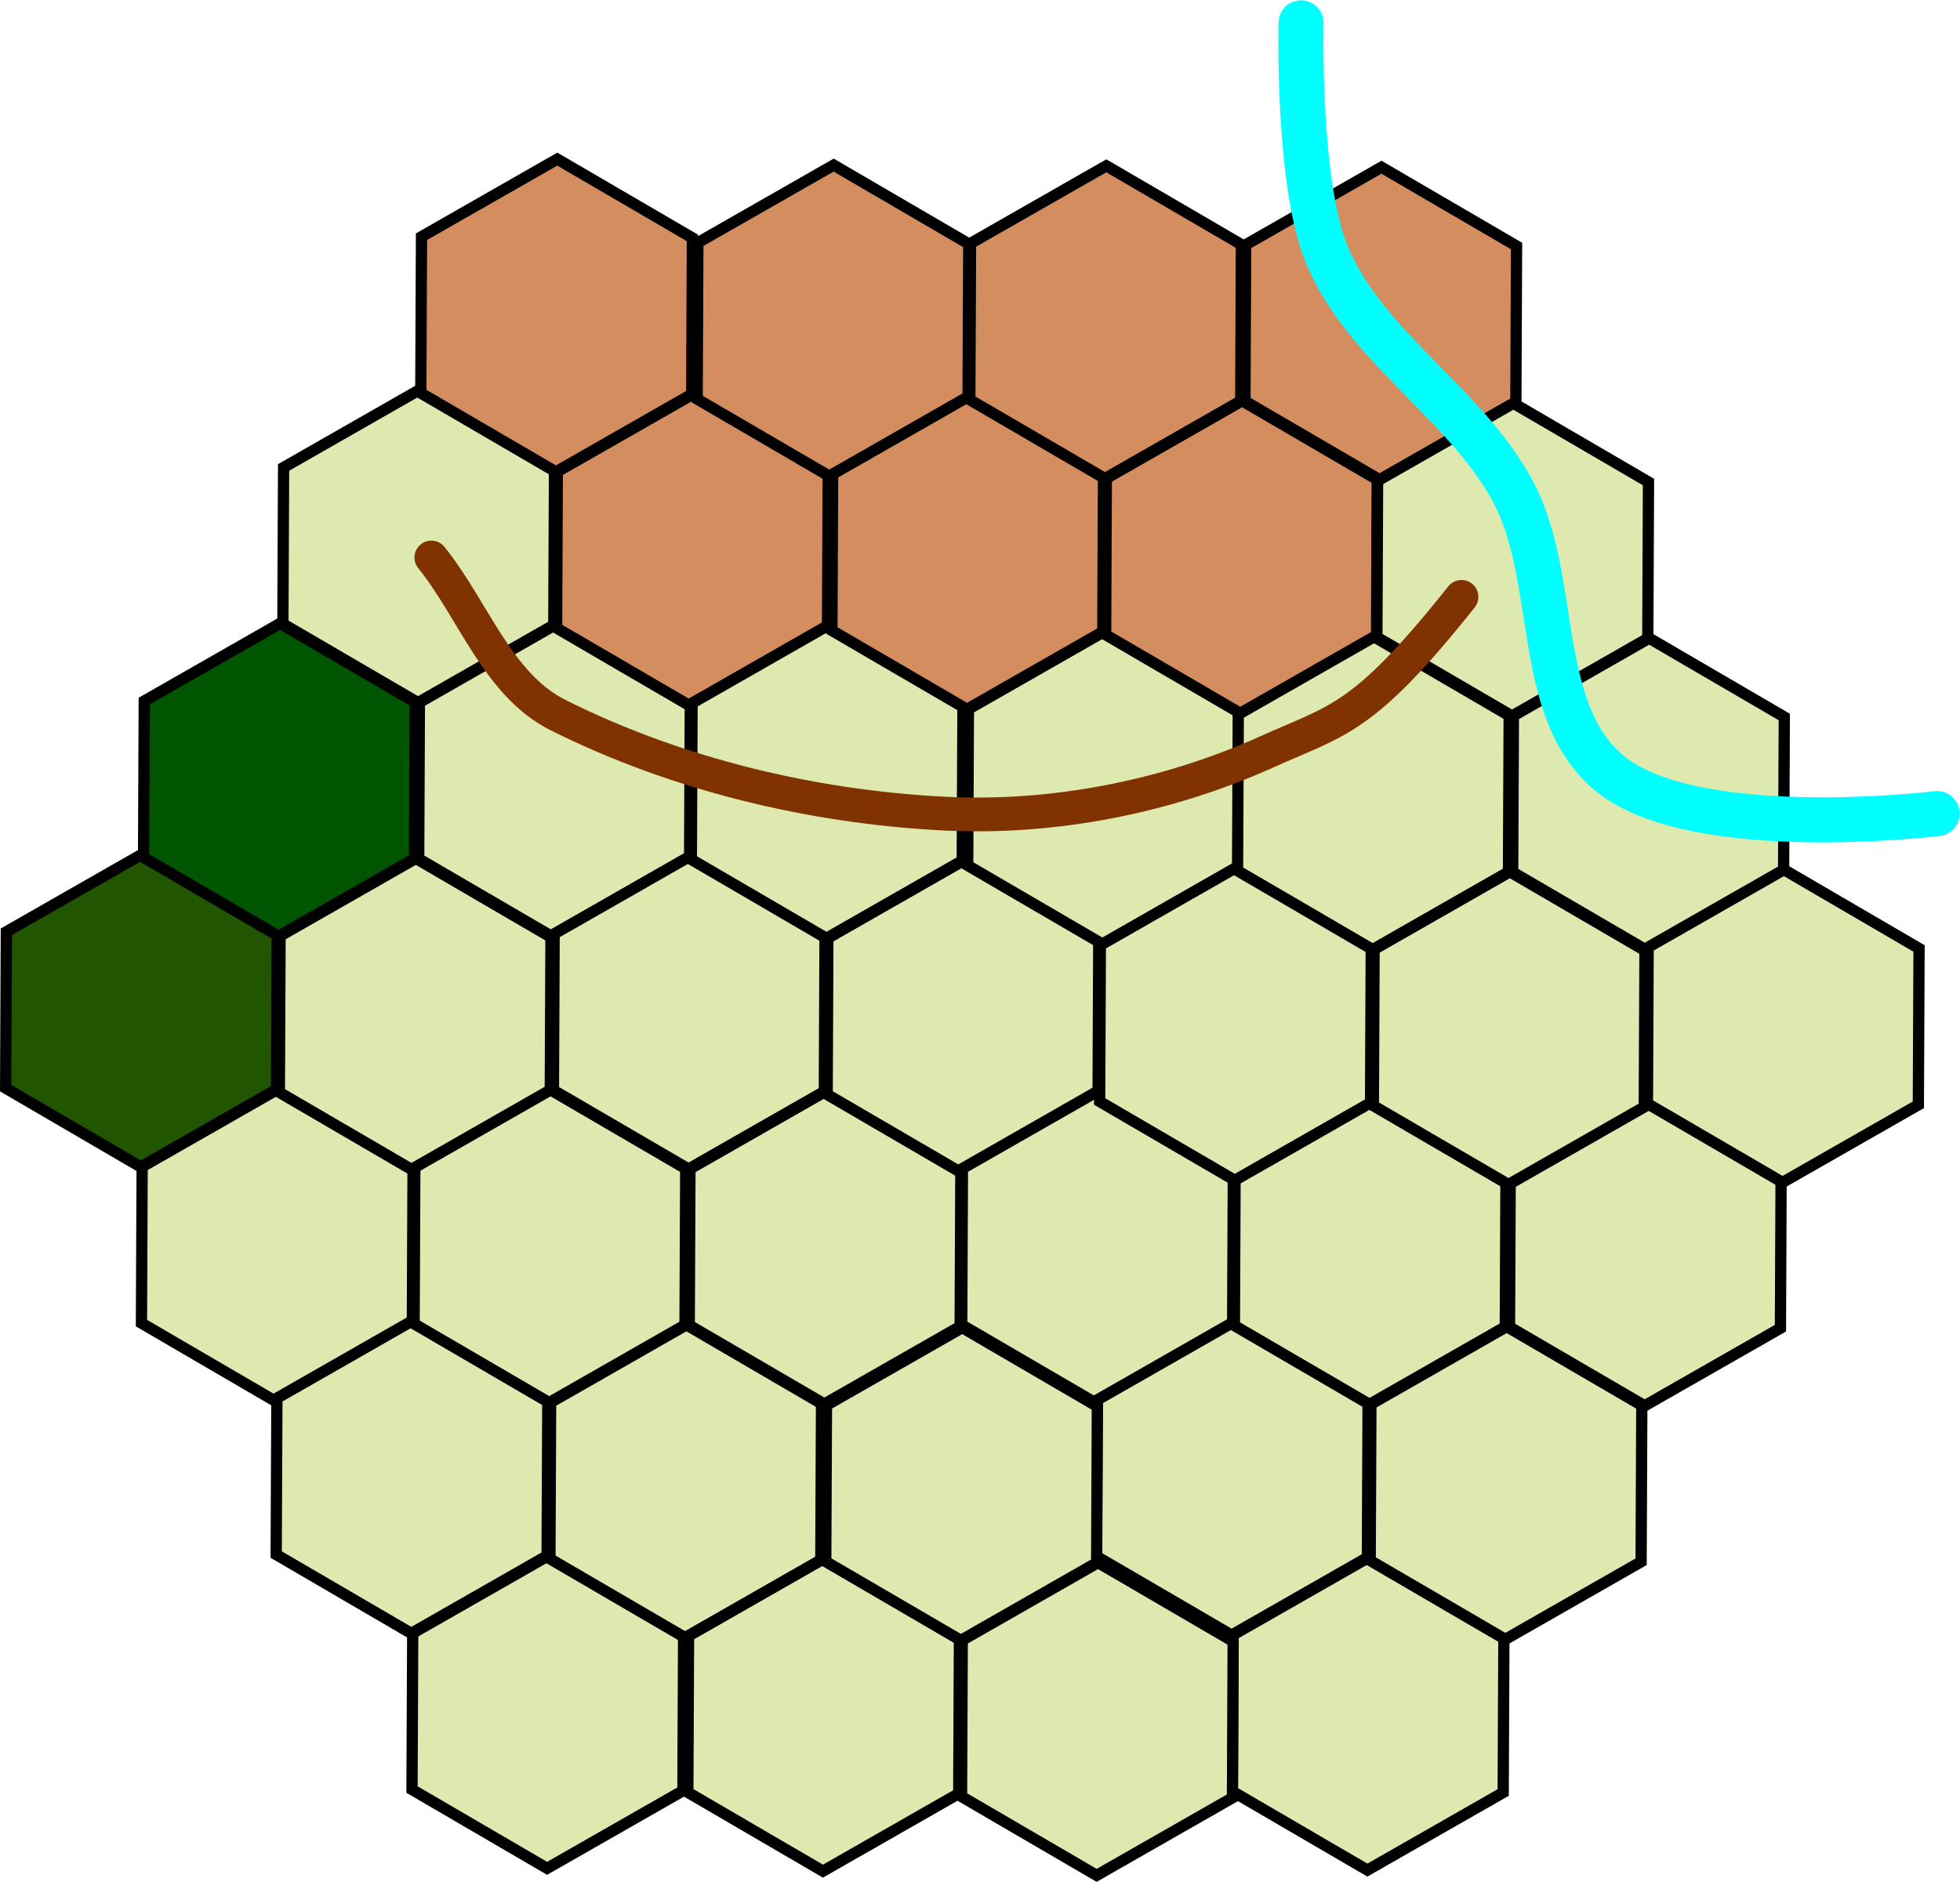
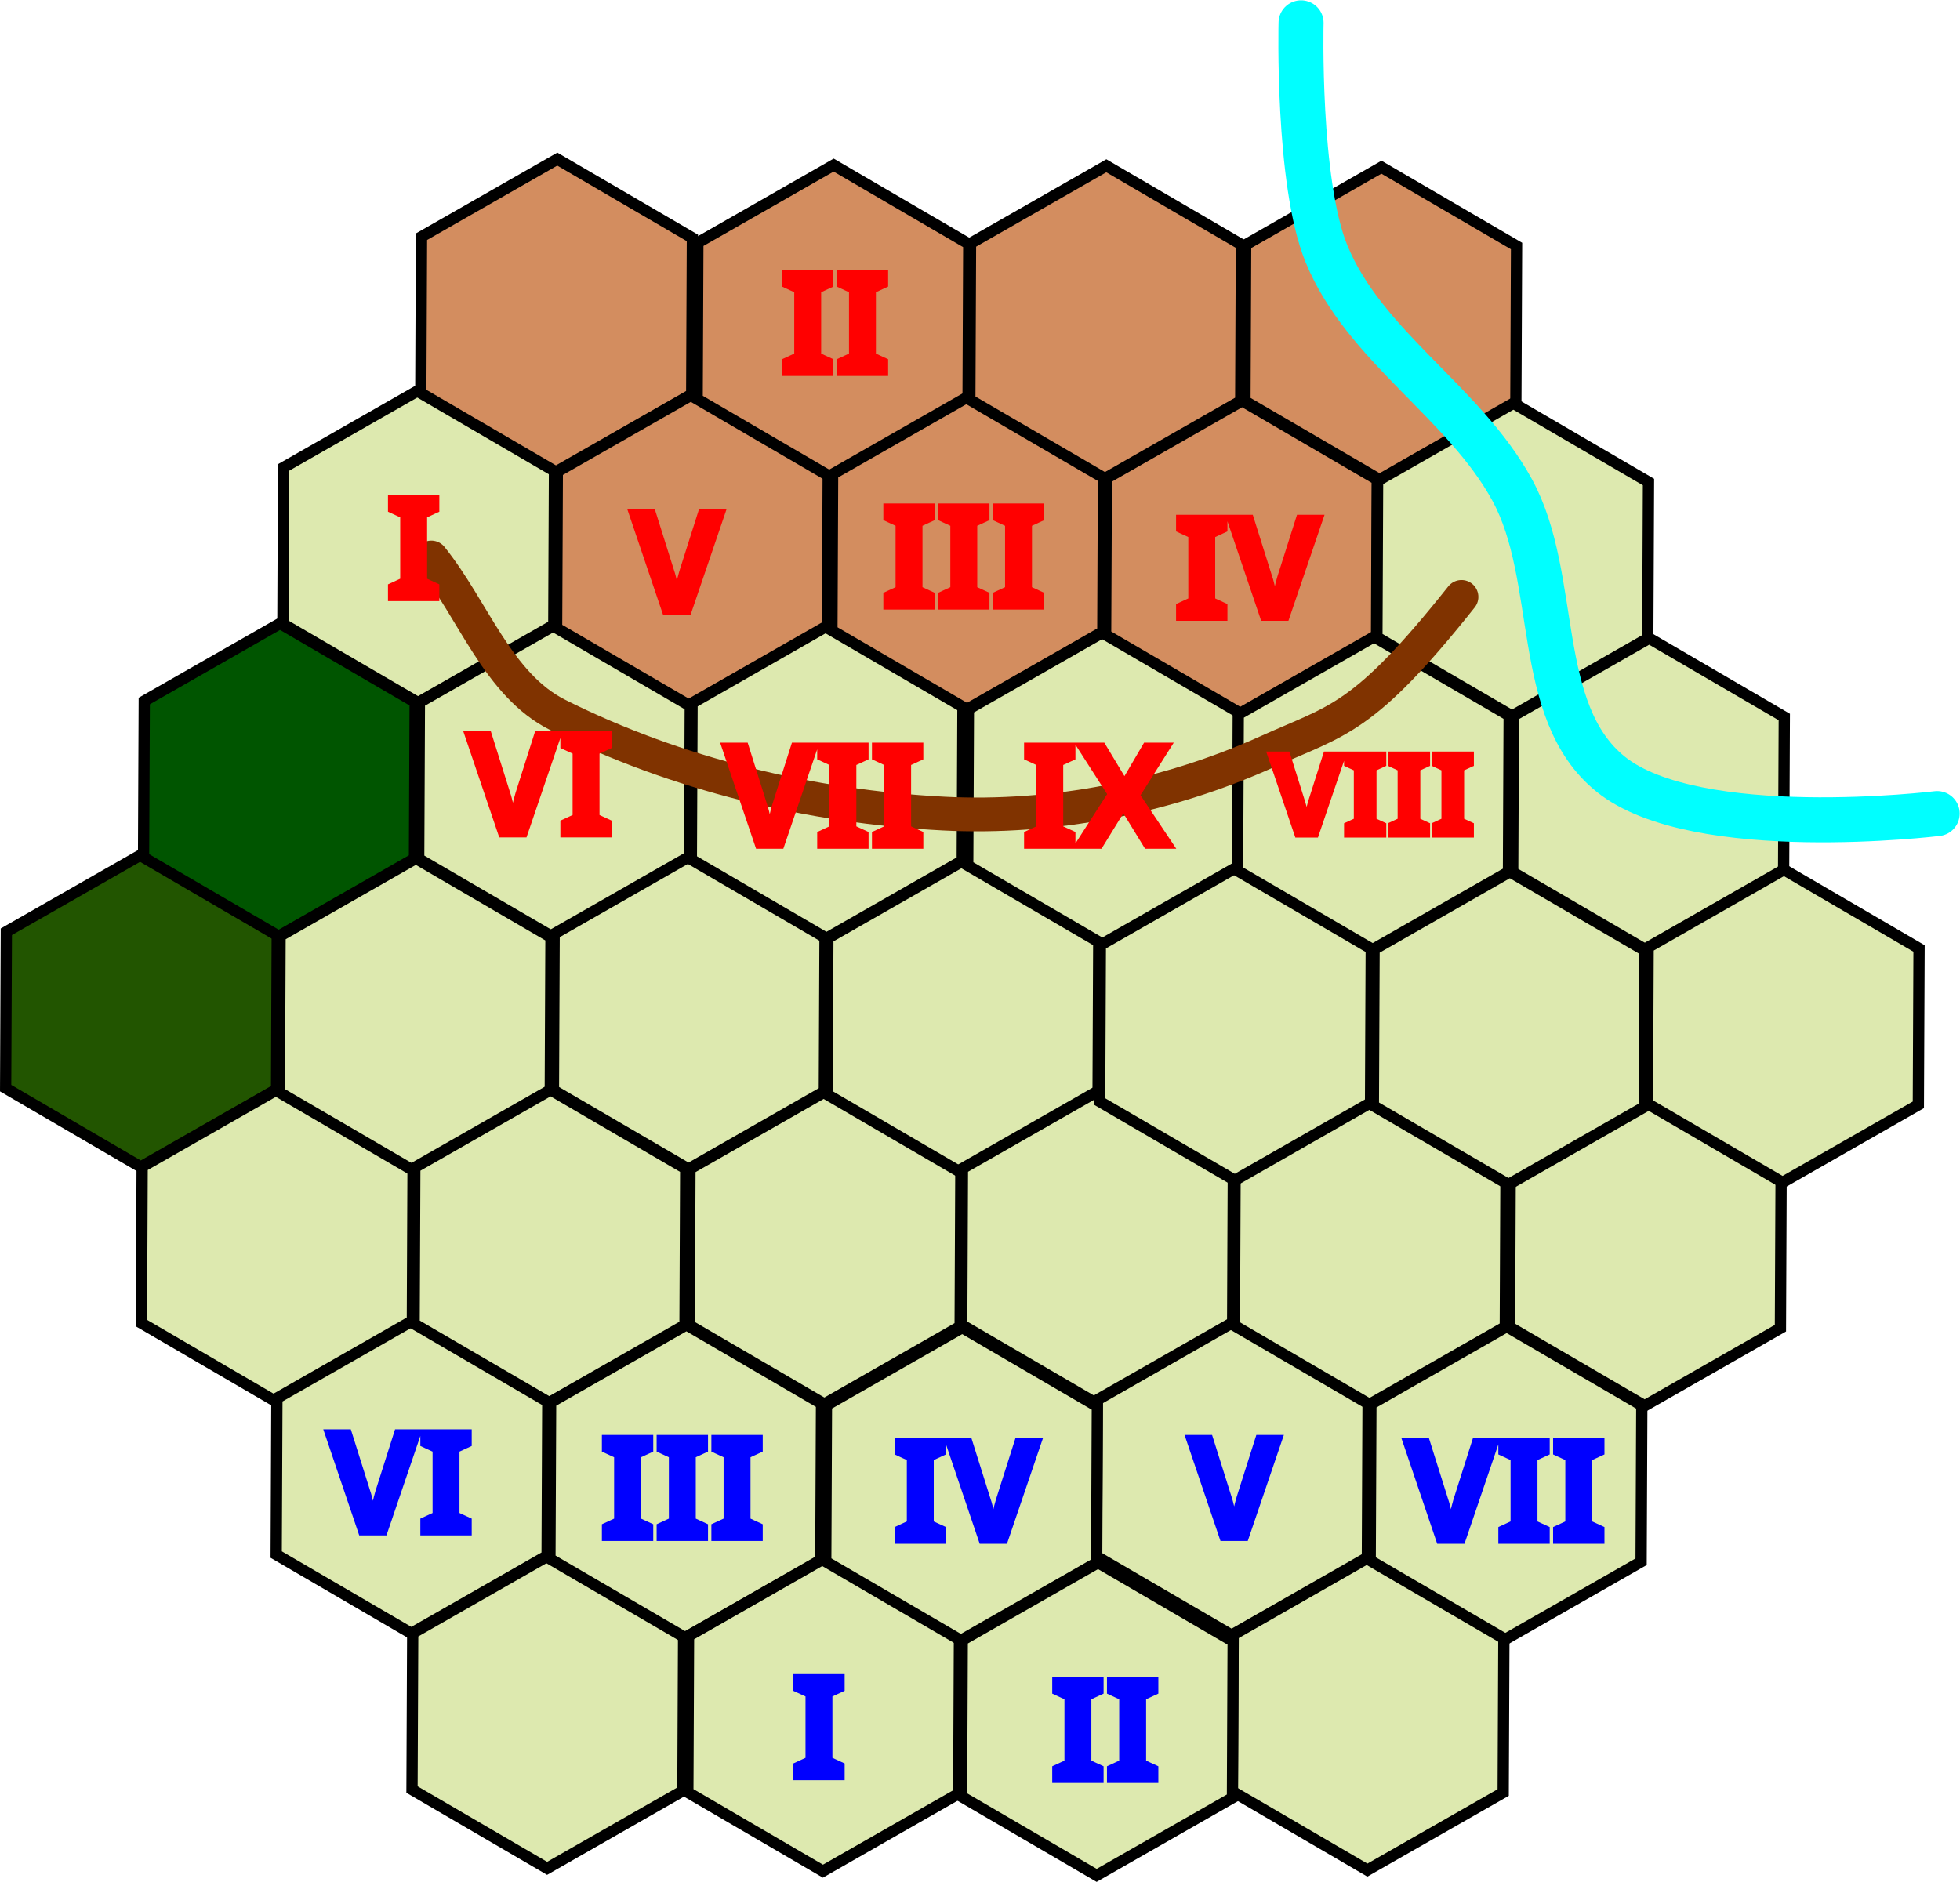
<svg xmlns="http://www.w3.org/2000/svg" width="98.265mm" height="94.367mm" viewBox="0 0 348.183 334.371" id="svg2" version="1.1">
  <defs id="defs4" />
  <g id="layer1" transform="translate(-305.8731,-213.3053)">
    <path style="fill:#225500;fill-opacity:1;fill-rule:evenodd;stroke:#000000;stroke-width:2;stroke-linecap:butt;stroke-linejoin:miter;stroke-miterlimit:4;stroke-dasharray:none;stroke-dashoffset:0" id="path4138" d="m 355,406.862 -24.124,13.785 -24,-14 0.124,-27.785 24.124,-13.785 24,14 z" />
    <path style="fill:#005500;fill-opacity:1;fill-rule:evenodd;stroke:#000000;stroke-width:2;stroke-linecap:butt;stroke-linejoin:miter;stroke-miterlimit:4;stroke-dasharray:none;stroke-dashoffset:0" id="path4138-3" d="m 379.5,365.862 -24.124,13.785 -24,-14 0.124,-27.785 24.124,-13.785 24,14 z" />
    <path style="fill:#dde9af;fill-opacity:1;fill-rule:evenodd;stroke:#000000;stroke-width:2;stroke-linecap:butt;stroke-linejoin:miter;stroke-miterlimit:4;stroke-dasharray:none;stroke-dashoffset:0" id="path4138-6" d="m 404.25,324.362 -24.124,13.785 -24,-14 0.124,-27.785 24.124,-13.785 24,14 z" />
    <path style="fill:#d38d5f;fill-opacity:1;fill-rule:evenodd;stroke:#000000;stroke-width:2;stroke-linecap:butt;stroke-linejoin:miter;stroke-miterlimit:4;stroke-dasharray:none;stroke-dashoffset:0" id="path4138-3-7" d="m 428.75,283.362 -24.124,13.785 -24,-14 0.124,-27.785 24.124,-13.785 24,14 z" />
    <path style="fill:#dde9af;fill-opacity:1;fill-rule:evenodd;stroke:#000000;stroke-width:2;stroke-linecap:butt;stroke-linejoin:miter;stroke-miterlimit:4;stroke-dasharray:none;stroke-dashoffset:0" id="path4138-5" d="m 379.125,448.612 -24.124,13.785 -24,-14 0.124,-27.785 24.124,-13.785 24,14 z" />
    <path style="fill:#dde9af;fill-opacity:1;fill-rule:evenodd;stroke:#000000;stroke-width:2;stroke-linecap:butt;stroke-linejoin:miter;stroke-miterlimit:4;stroke-dasharray:none;stroke-dashoffset:0" id="path4138-3-3" d="m 403.625,407.612 -24.124,13.785 -24,-14 0.124,-27.785 24.124,-13.785 24,14 z" />
    <path style="fill:#dde9af;fill-opacity:1;fill-rule:evenodd;stroke:#000000;stroke-width:2;stroke-linecap:butt;stroke-linejoin:miter;stroke-miterlimit:4;stroke-dasharray:none;stroke-dashoffset:0" id="path4138-6-5" d="m 428.375,366.112 -24.124,13.785 -24,-14 0.124,-27.785 24.124,-13.785 24,14 z" />
    <path style="fill:#d38d5f;fill-opacity:1;fill-rule:evenodd;stroke:#000000;stroke-width:2;stroke-linecap:butt;stroke-linejoin:miter;stroke-miterlimit:4;stroke-dasharray:none;stroke-dashoffset:0" id="path4138-3-7-6" d="m 452.875,325.112 -24.124,13.785 -24,-14 0.124,-27.785 24.124,-13.785 24,14 z" />
    <path style="fill:#dde9af;fill-opacity:1;fill-rule:evenodd;stroke:#000000;stroke-width:2;stroke-linecap:butt;stroke-linejoin:miter;stroke-miterlimit:4;stroke-dasharray:none;stroke-dashoffset:0" id="path4138-0" d="m 403.062,489.737 -24.124,13.785 -24,-14 0.124,-27.785 24.124,-13.785 24,14 z" />
    <path style="fill:#dde9af;fill-opacity:1;fill-rule:evenodd;stroke:#000000;stroke-width:2;stroke-linecap:butt;stroke-linejoin:miter;stroke-miterlimit:4;stroke-dasharray:none;stroke-dashoffset:0" id="path4138-3-2" d="m 427.562,448.737 -24.124,13.785 -24,-14 0.124,-27.785 24.124,-13.785 24,14 z" />
    <path style="fill:#dde9af;fill-opacity:1;fill-rule:evenodd;stroke:#000000;stroke-width:2;stroke-linecap:butt;stroke-linejoin:miter;stroke-miterlimit:4;stroke-dasharray:none;stroke-dashoffset:0" id="path4138-6-3" d="m 452.312,407.237 -24.124,13.785 -24,-14 0.124,-27.785 24.124,-13.785 24,14 z" />
    <path style="fill:#dde9af;fill-opacity:1;fill-rule:evenodd;stroke:#000000;stroke-width:2;stroke-linecap:butt;stroke-linejoin:miter;stroke-miterlimit:4;stroke-dasharray:none;stroke-dashoffset:0" id="path4138-3-7-7" d="m 476.812,366.237 -24.124,13.785 -24,-14 0.124,-27.785 24.124,-13.785 24,14 z" />
    <path style="fill:#dde9af;fill-opacity:1;fill-rule:evenodd;stroke:#000000;stroke-width:2;stroke-linecap:butt;stroke-linejoin:miter;stroke-miterlimit:4;stroke-dasharray:none;stroke-dashoffset:0" id="path4138-5-5" d="m 427.188,531.487 -24.124,13.785 -24,-14 0.124,-27.785 24.124,-13.785 24,14 z" />
    <path style="fill:#dde9af;fill-opacity:1;fill-rule:evenodd;stroke:#000000;stroke-width:2;stroke-linecap:butt;stroke-linejoin:miter;stroke-miterlimit:4;stroke-dasharray:none;stroke-dashoffset:0" id="path4138-3-3-9" d="m 451.688,490.487 -24.124,13.785 -24,-14 0.124,-27.785 24.124,-13.785 24,14 z" />
    <path style="fill:#dde9af;fill-opacity:1;fill-rule:evenodd;stroke:#000000;stroke-width:2;stroke-linecap:butt;stroke-linejoin:miter;stroke-miterlimit:4;stroke-dasharray:none;stroke-dashoffset:0" id="path4138-6-5-2" d="m 476.438,448.987 -24.124,13.785 -24,-14 0.124,-27.785 24.124,-13.785 24,14 z" />
    <path style="fill:#dde9af;fill-opacity:1;fill-rule:evenodd;stroke:#000000;stroke-width:2;stroke-linecap:butt;stroke-linejoin:miter;stroke-miterlimit:4;stroke-dasharray:none;stroke-dashoffset:0" id="path4138-3-7-6-2" d="m 500.938,407.987 -24.124,13.785 -24,-14 0.124,-27.785 24.124,-13.785 24,14 z" />
    <path style="fill:#d38d5f;fill-opacity:1;fill-rule:evenodd;stroke:#000000;stroke-width:2;stroke-linecap:butt;stroke-linejoin:miter;stroke-miterlimit:4;stroke-dasharray:none;stroke-dashoffset:0" id="path4138-5-8" d="m 477.844,284.425 -24.124,13.785 -24,-14 0.124,-27.785 24.124,-13.785 24,14 z" />
    <path style="fill:#d38d5f;fill-opacity:1;fill-rule:evenodd;stroke:#000000;stroke-width:2;stroke-linecap:butt;stroke-linejoin:miter;stroke-miterlimit:4;stroke-dasharray:none;stroke-dashoffset:0" id="path4138-0-9" d="m 501.781,325.55 -24.124,13.785 -24,-14 0.124,-27.785 24.124,-13.785 24,14 z" />
    <path style="fill:#d38d5f;fill-opacity:1;fill-rule:evenodd;stroke:#000000;stroke-width:2;stroke-linecap:butt;stroke-linejoin:miter;stroke-miterlimit:4;stroke-dasharray:none;stroke-dashoffset:0" id="path4138-3-2-7" d="m 526.281,284.55 -24.124,13.785 -24,-14 0.124,-27.785 24.124,-13.785 24,14 z" />
    <path style="fill:#dde9af;fill-opacity:1;fill-rule:evenodd;stroke:#000000;stroke-width:2;stroke-linecap:butt;stroke-linejoin:miter;stroke-miterlimit:4;stroke-dasharray:none;stroke-dashoffset:0" id="path4138-5-5-3" d="m 525.906,367.3 -24.124,13.785 -24,-14 0.124,-27.785 24.124,-13.785 24,14 z" />
    <path style="fill:#d38d5f;fill-opacity:1;fill-rule:evenodd;stroke:#000000;stroke-width:2;stroke-linecap:butt;stroke-linejoin:miter;stroke-miterlimit:4;stroke-dasharray:none;stroke-dashoffset:0" id="path4138-3-3-9-6" d="m 550.406,326.3 -24.124,13.785 -24,-14 0.124,-27.785 24.124,-13.785 24,14 z" />
    <path style="fill:#d38d5f;fill-opacity:1;fill-rule:evenodd;stroke:#000000;stroke-width:2;stroke-linecap:butt;stroke-linejoin:miter;stroke-miterlimit:4;stroke-dasharray:none;stroke-dashoffset:0" id="path4138-6-5-2-1" d="m 575.156,284.8 -24.124,13.785 -24,-14 0.124,-27.785 24.124,-13.785 24,14 z" />
    <path style="fill:#dde9af;fill-opacity:1;fill-rule:evenodd;stroke:#000000;stroke-width:2;stroke-linecap:butt;stroke-linejoin:miter;stroke-miterlimit:4;stroke-dasharray:none;stroke-dashoffset:0" id="path4138-5-2" d="m 524.844,448.925 -24.124,13.785 -24,-14 0.124,-27.785 24.124,-13.785 24,14 z" />
    <path style="fill:#dde9af;fill-opacity:1;fill-rule:evenodd;stroke:#000000;stroke-width:2;stroke-linecap:butt;stroke-linejoin:miter;stroke-miterlimit:4;stroke-dasharray:none;stroke-dashoffset:0" id="path4138-0-93" d="m 548.781,490.05 -24.124,13.785 -24,-14 0.124,-27.785 24.124,-13.785 24,14 z" />
    <path style="fill:#dde9af;fill-opacity:1;fill-rule:evenodd;stroke:#000000;stroke-width:2;stroke-linecap:butt;stroke-linejoin:miter;stroke-miterlimit:4;stroke-dasharray:none;stroke-dashoffset:0" id="path4138-3-2-1" d="m 573.281,449.05 -24.124,13.785 -24,-14 0.124,-27.785 24.124,-13.785 24,14 z" />
    <path style="fill:#dde9af;fill-opacity:1;fill-rule:evenodd;stroke:#000000;stroke-width:2;stroke-linecap:butt;stroke-linejoin:miter;stroke-miterlimit:4;stroke-dasharray:none;stroke-dashoffset:0" id="path4138-5-5-9" d="m 572.906,531.8 -24.124,13.785 -24,-14 0.124,-27.785 24.124,-13.785 24,14 z" />
    <path style="fill:#dde9af;fill-opacity:1;fill-rule:evenodd;stroke:#000000;stroke-width:2;stroke-linecap:butt;stroke-linejoin:miter;stroke-miterlimit:4;stroke-dasharray:none;stroke-dashoffset:0" id="path4138-3-3-9-4" d="m 597.406,490.8 -24.124,13.785 -24,-14 0.124,-27.785 24.124,-13.785 24,14 z" />
    <path style="fill:#dde9af;fill-opacity:1;fill-rule:evenodd;stroke:#000000;stroke-width:2;stroke-linecap:butt;stroke-linejoin:miter;stroke-miterlimit:4;stroke-dasharray:none;stroke-dashoffset:0" id="path4138-6-5-2-7" d="m 622.156,449.3 -24.124,13.785 -24,-14 0.124,-27.785 24.124,-13.785 24,14 z" />
    <path style="fill:#dde9af;fill-opacity:1;fill-rule:evenodd;stroke:#000000;stroke-width:2;stroke-linecap:butt;stroke-linejoin:miter;stroke-miterlimit:4;stroke-dasharray:none;stroke-dashoffset:0" id="path4138-6-0" d="m 476.188,531.987 -24.124,13.785 -24,-14 0.124,-27.785 24.124,-13.785 24,14 z" />
    <path style="fill:#dde9af;fill-opacity:1;fill-rule:evenodd;stroke:#000000;stroke-width:2;stroke-linecap:butt;stroke-linejoin:miter;stroke-miterlimit:4;stroke-dasharray:none;stroke-dashoffset:0" id="path4138-3-7-3" d="m 500.688,490.987 -24.124,13.785 -24,-14 0.124,-27.785 24.124,-13.785 24,14 z" />
    <path style="fill:#dde9af;fill-opacity:1;fill-rule:evenodd;stroke:#000000;stroke-width:2;stroke-linecap:butt;stroke-linejoin:miter;stroke-miterlimit:4;stroke-dasharray:none;stroke-dashoffset:0" id="path4138-3-7-6-6" d="m 524.812,532.737 -24.124,13.785 -24,-14 0.124,-27.785 24.124,-13.785 24,14 z" />
    <path style="fill:#dde9af;fill-opacity:1;fill-rule:evenodd;stroke:#000000;stroke-width:2;stroke-linecap:butt;stroke-linejoin:miter;stroke-miterlimit:4;stroke-dasharray:none;stroke-dashoffset:0" id="path4138-1-5" d="m 549.344,409.237 -24.124,13.785 -24,-14 0.124,-27.785 24.124,-13.785 24,14 z" />
    <path style="fill:#dde9af;fill-opacity:1;fill-rule:evenodd;stroke:#000000;stroke-width:2;stroke-linecap:butt;stroke-linejoin:miter;stroke-miterlimit:4;stroke-dasharray:none;stroke-dashoffset:0" id="path4138-3-0-4" d="m 573.844,368.237 -24.124,13.785 -24,-14 0.124,-27.785 24.124,-13.785 24,14 z" />
    <path style="fill:#dde9af;fill-opacity:1;fill-rule:evenodd;stroke:#000000;stroke-width:2;stroke-linecap:butt;stroke-linejoin:miter;stroke-miterlimit:4;stroke-dasharray:none;stroke-dashoffset:0" id="path4138-6-6-7" d="m 598.594,326.737 -24.124,13.785 -24,-14 0.124,-27.785 24.124,-13.785 24,14 z" />
    <path style="fill:#dde9af;fill-opacity:1;fill-rule:evenodd;stroke:#000000;stroke-width:2;stroke-linecap:butt;stroke-linejoin:miter;stroke-miterlimit:4;stroke-dasharray:none;stroke-dashoffset:0" id="path4138-3-3-3-6" d="m 597.969,409.987 -24.124,13.785 -24,-14 0.124,-27.785 24.124,-13.785 24,14 z" />
    <path style="fill:#dde9af;fill-opacity:1;fill-rule:evenodd;stroke:#000000;stroke-width:2;stroke-linecap:butt;stroke-linejoin:miter;stroke-miterlimit:4;stroke-dasharray:none;stroke-dashoffset:0" id="path4138-6-5-20-5" d="m 622.719,368.487 -24.124,13.785 -24,-14 0.124,-27.785 24.124,-13.785 24,14 z" />
    <path style="fill:#dde9af;fill-opacity:1;fill-rule:evenodd;stroke:#000000;stroke-width:2;stroke-linecap:butt;stroke-linejoin:miter;stroke-miterlimit:4;stroke-dasharray:none;stroke-dashoffset:0" id="path4138-6-3-5-6" d="m 646.656,409.612 -24.124,13.785 -24,-14 0.124,-27.785 24.124,-13.785 24,14 z" />
    <path style="fill:none;fill-rule:evenodd;stroke:#00ffff;stroke-width:8;stroke-linecap:round;stroke-linejoin:round;stroke-miterlimit:4;stroke-dasharray:none;stroke-opacity:1" d="m 650,357.862 c 0,0 -42.841,5.225 -58,-7 -13.868,-11.184 -8.962,-34.864 -17.5,-50.5 -8.532,-15.627 -26.27,-25.517 -33,-42 -5.197,-12.729 -4.5,-41 -4.5,-41" id="path4443" />
    <path style="fill:none;fill-rule:evenodd;stroke:#803300;stroke-width:6;stroke-linecap:round;stroke-linejoin:round;stroke-miterlimit:4;stroke-dasharray:none;stroke-opacity:1" d="m 382.5,312.362 c 7.5,9.333 11.791,22.645 22.5,28 21.079,10.539 44.965,16.286 68.5,17.5 19.488,1.005 39.714,-2.971 57.5,-11 12.572,-5.675 17,-5.5 34.5,-27.5" id="path4449" />
  </g>
  <g id="layer2">
-     <flowRoot xml:space="preserve" id="flowRoot4452" style="font-style:normal;font-variant:normal;font-weight:bold;font-stretch:normal;font-size:25px;line-height:125%;font-family:FreeSerif;-inkscape-font-specification:'FreeSerif Bold';letter-spacing:0px;word-spacing:0px;fill:#ff0000;fill-opacity:1;stroke:#ff0000;stroke-width:1px;stroke-linecap:butt;stroke-linejoin:miter;stroke-opacity:1" transform="translate(229,-63.5)">
-       <flowRegion id="flowRegion4454">
-         <rect id="rect4456" width="31.5" height="29" x="-146" y="186.871" style="font-style:normal;font-variant:normal;font-weight:bold;font-stretch:normal;font-size:25px;font-family:FreeSerif;-inkscape-font-specification:'FreeSerif Bold';fill:#ff0000;stroke:#ff0000" />
-       </flowRegion>
-       <flowPara id="flowPara4458">VI</flowPara>
-     </flowRoot>
-     <flowRoot xml:space="preserve" id="flowRoot4452-2" style="font-style:normal;font-variant:normal;font-weight:bold;font-stretch:normal;font-size:20px;line-height:125%;font-family:FreeSerif;-inkscape-font-specification:'FreeSerif Bold';letter-spacing:0px;word-spacing:0px;fill:#ff0000;fill-opacity:1;stroke:#ff0000;stroke-width:1px;stroke-linecap:butt;stroke-linejoin:miter;stroke-opacity:1" transform="translate(371.625,-58.48737)">
-       <flowRegion id="flowRegion4454-6">
-         <rect id="rect4456-4" width="55" height="33" x="-146" y="186.871" style="font-style:normal;font-variant:normal;font-weight:bold;font-stretch:normal;font-size:20px;font-family:FreeSerif;-inkscape-font-specification:'FreeSerif Bold';fill:#ff0000;stroke:#ff0000" />
-       </flowRegion>
-       <flowPara id="flowPara4458-5">VIII</flowPara>
-     </flowRoot>
-     <flowRoot xml:space="preserve" id="flowRoot4452-20" style="font-style:normal;font-variant:normal;font-weight:bold;font-stretch:normal;font-size:25px;line-height:125%;font-family:FreeSerif;-inkscape-font-specification:'FreeSerif Bold';letter-spacing:0px;word-spacing:0px;fill:#ff0000;fill-opacity:1;stroke:#ff0000;stroke-width:1px;stroke-linecap:butt;stroke-linejoin:miter;stroke-opacity:1" transform="translate(274.625,-61.48737)">
-       <flowRegion id="flowRegion4454-2">
-         <rect id="rect4456-9" width="46.5" height="37.5" x="-146" y="186.871" style="font-style:normal;font-variant:normal;font-weight:bold;font-stretch:normal;font-size:25px;font-family:FreeSerif;-inkscape-font-specification:'FreeSerif Bold';fill:#ff0000;stroke:#ff0000" />
-       </flowRegion>
-       <flowPara id="flowPara4458-0">VII</flowPara>
-     </flowRoot>
-     <flowRoot xml:space="preserve" id="flowRoot4452-9" style="font-style:normal;font-variant:normal;font-weight:bold;font-stretch:normal;font-size:25px;line-height:125%;font-family:FreeSerif;-inkscape-font-specification:'FreeSerif Bold';letter-spacing:0px;word-spacing:0px;fill:#ff0000;fill-opacity:1;stroke:#ff0000;stroke-width:1px;stroke-linecap:butt;stroke-linejoin:miter;stroke-opacity:1" transform="translate(327.625,-61.48737)">
-       <flowRegion id="flowRegion4454-9">
-         <rect id="rect4456-45" width="31.5" height="29" x="-146" y="186.871" style="font-style:normal;font-variant:normal;font-weight:bold;font-stretch:normal;font-size:25px;font-family:FreeSerif;-inkscape-font-specification:'FreeSerif Bold';fill:#ff0000;stroke:#ff0000" />
-       </flowRegion>
-       <flowPara id="flowPara4458-1">IX</flowPara>
-     </flowRoot>
-     <flowRoot xml:space="preserve" id="flowRoot4452-0" style="font-style:normal;font-variant:normal;font-weight:bold;font-stretch:normal;font-size:25px;line-height:125%;font-family:FreeSerif;-inkscape-font-specification:'FreeSerif Bold';letter-spacing:0px;word-spacing:0px;fill:#ff0000;fill-opacity:1;stroke:#ff0000;stroke-width:1px;stroke-linecap:butt;stroke-linejoin:miter;stroke-opacity:1" transform="translate(214.625,-105.4874)">
-       <flowRegion id="flowRegion4454-3">
-         <rect id="rect4456-7" width="31.5" height="29" x="-146" y="186.871" style="font-style:normal;font-variant:normal;font-weight:bold;font-stretch:normal;font-size:25px;font-family:FreeSerif;-inkscape-font-specification:'FreeSerif Bold';fill:#ff0000;stroke:#ff0000" />
-       </flowRegion>
-       <flowPara id="flowPara4458-8">I</flowPara>
-     </flowRoot>
-     <flowRoot xml:space="preserve" id="flowRoot4452-8" style="font-style:normal;font-variant:normal;font-weight:bold;font-stretch:normal;font-size:25px;line-height:125%;font-family:FreeSerif;-inkscape-font-specification:'FreeSerif Bold';letter-spacing:0px;word-spacing:0px;fill:#ff0000;fill-opacity:1;stroke:#ff0000;stroke-width:1px;stroke-linecap:butt;stroke-linejoin:miter;stroke-opacity:1" transform="translate(354.625,-101.9874)">
-       <flowRegion id="flowRegion4454-60">
-         <rect id="rect4456-46" width="31.5" height="29" x="-146" y="186.871" style="font-style:normal;font-variant:normal;font-weight:bold;font-stretch:normal;font-size:25px;font-family:FreeSerif;-inkscape-font-specification:'FreeSerif Bold';fill:#ff0000;stroke:#ff0000" />
-       </flowRegion>
-       <flowPara id="flowPara4458-7">IV</flowPara>
-     </flowRoot>
-     <flowRoot xml:space="preserve" id="flowRoot4452-6" style="font-style:normal;font-variant:normal;font-weight:bold;font-stretch:normal;font-size:25px;line-height:125%;font-family:FreeSerif;-inkscape-font-specification:'FreeSerif Bold';letter-spacing:0px;word-spacing:0px;fill:#ff0000;fill-opacity:1;stroke:#ff0000;stroke-width:1px;stroke-linecap:butt;stroke-linejoin:miter;stroke-opacity:1" transform="translate(258.125,-102.9874)">
-       <flowRegion id="flowRegion4454-0">
-         <rect id="rect4456-97" width="31.5" height="29" x="-146" y="186.871" style="font-style:normal;font-variant:normal;font-weight:bold;font-stretch:normal;font-size:25px;font-family:FreeSerif;-inkscape-font-specification:'FreeSerif Bold';fill:#ff0000;stroke:#ff0000" />
-       </flowRegion>
-       <flowPara id="flowPara4458-59">V</flowPara>
-     </flowRoot>
-     <flowRoot xml:space="preserve" id="flowRoot4452-7" style="font-style:normal;font-variant:normal;font-weight:bold;font-stretch:normal;font-size:25px;line-height:125%;font-family:FreeSerif;-inkscape-font-specification:'FreeSerif Bold';letter-spacing:0px;word-spacing:0px;fill:#ff0000;fill-opacity:1;stroke:#ff0000;stroke-width:1px;stroke-linecap:butt;stroke-linejoin:miter;stroke-opacity:1" transform="translate(302.625,-103.9874)">
-       <flowRegion id="flowRegion4454-8">
-         <rect id="rect4456-5" width="31.5" height="29" x="-146" y="186.871" style="font-style:normal;font-variant:normal;font-weight:bold;font-stretch:normal;font-size:25px;font-family:FreeSerif;-inkscape-font-specification:'FreeSerif Bold';fill:#ff0000;stroke:#ff0000" />
-       </flowRegion>
-       <flowPara id="flowPara4458-3">III</flowPara>
-     </flowRoot>
-     <flowRoot xml:space="preserve" id="flowRoot4452-3" style="font-style:normal;font-variant:normal;font-weight:bold;font-stretch:normal;font-size:25px;line-height:125%;font-family:FreeSerif;-inkscape-font-specification:'FreeSerif Bold';letter-spacing:0px;word-spacing:0px;fill:#ff0000;fill-opacity:1;stroke:#ff0000;stroke-width:1px;stroke-linecap:butt;stroke-linejoin:miter;stroke-opacity:1" transform="translate(284.625,-145.4874)">
-       <flowRegion id="flowRegion4454-83">
-         <rect id="rect4456-79" width="31.5" height="29" x="-146" y="186.871" style="font-style:normal;font-variant:normal;font-weight:bold;font-stretch:normal;font-size:25px;font-family:FreeSerif;-inkscape-font-specification:'FreeSerif Bold';fill:#ff0000;stroke:#ff0000" />
-       </flowRegion>
-       <flowPara id="flowPara4458-37">II</flowPara>
-       <flowPara id="flowPara4568" />
-     </flowRoot>
-     <flowRoot xml:space="preserve" id="flowRoot4452-0-8" style="font-style:normal;font-variant:normal;font-weight:bold;font-stretch:normal;font-size:25px;line-height:125%;font-family:FreeSerif;-inkscape-font-specification:'FreeSerif Bold';letter-spacing:0px;word-spacing:0px;fill:#0000ff;fill-opacity:1;stroke:#0000ff;stroke-width:1px;stroke-linecap:butt;stroke-linejoin:miter;stroke-opacity:1" transform="translate(304.625,62.01263)">
-       <flowRegion id="flowRegion4454-3-7">
-         <rect id="rect4456-7-4" width="31.5" height="29" x="-146" y="186.871" style="font-style:normal;font-variant:normal;font-weight:bold;font-stretch:normal;font-size:25px;font-family:FreeSerif;-inkscape-font-specification:'FreeSerif Bold';fill:#0000ff;stroke:#0000ff" />
-       </flowRegion>
-       <flowPara id="flowPara4458-8-1">IV</flowPara>
-     </flowRoot>
-     <flowRoot xml:space="preserve" id="flowRoot4452-0-8-9" style="font-style:normal;font-variant:normal;font-weight:bold;font-stretch:normal;font-size:25px;line-height:125%;font-family:FreeSerif;-inkscape-font-specification:'FreeSerif Bold';letter-spacing:0px;word-spacing:0px;fill:#0000ff;fill-opacity:1;stroke:#0000ff;stroke-width:1px;stroke-linecap:butt;stroke-linejoin:miter;stroke-opacity:1" transform="translate(204.125,60.51263)">
-       <flowRegion id="flowRegion4454-3-7-0">
-         <rect id="rect4456-7-4-9" width="31.5" height="29" x="-146" y="186.871" style="font-style:normal;font-variant:normal;font-weight:bold;font-stretch:normal;font-size:25px;font-family:FreeSerif;-inkscape-font-specification:'FreeSerif Bold';fill:#0000ff;stroke:#0000ff" />
-       </flowRegion>
-       <flowPara id="flowPara4458-8-1-8">VI</flowPara>
-     </flowRoot>
-     <flowRoot xml:space="preserve" id="flowRoot4452-0-8-8" style="font-style:normal;font-variant:normal;font-weight:bold;font-stretch:normal;font-size:25px;line-height:125%;font-family:FreeSerif;-inkscape-font-specification:'FreeSerif Bold';letter-spacing:0px;word-spacing:0px;fill:#0000ff;fill-opacity:1;stroke:#0000ff;stroke-width:1px;stroke-linecap:butt;stroke-linejoin:miter;stroke-opacity:1" transform="translate(395.625,62.01263)">
-       <flowRegion id="flowRegion4454-3-7-5">
-         <rect id="rect4456-7-4-8" width="41.5" height="29.5" x="-146" y="186.871" style="font-style:normal;font-variant:normal;font-weight:bold;font-stretch:normal;font-size:25px;font-family:FreeSerif;-inkscape-font-specification:'FreeSerif Bold';fill:#0000ff;stroke:#0000ff" />
-       </flowRegion>
-       <flowPara id="flowPara4458-8-1-4">VII</flowPara>
-     </flowRoot>
-     <flowRoot xml:space="preserve" id="flowRoot4452-0-8-3" style="font-style:normal;font-variant:normal;font-weight:bold;font-stretch:normal;font-size:25px;line-height:125%;font-family:FreeSerif;-inkscape-font-specification:'FreeSerif Bold';letter-spacing:0px;word-spacing:0px;fill:#0000ff;fill-opacity:1;stroke:#0000ff;stroke-width:1px;stroke-linecap:butt;stroke-linejoin:miter;stroke-opacity:1" transform="translate(286.625,104.0126)">
-       <flowRegion id="flowRegion4454-3-7-7">
-         <rect id="rect4456-7-4-1" width="31.5" height="29" x="-146" y="186.871" style="font-style:normal;font-variant:normal;font-weight:bold;font-stretch:normal;font-size:25px;font-family:FreeSerif;-inkscape-font-specification:'FreeSerif Bold';fill:#0000ff;stroke:#0000ff" />
-       </flowRegion>
-       <flowPara id="flowPara4458-8-1-3">I</flowPara>
-     </flowRoot>
-     <flowRoot xml:space="preserve" id="flowRoot4452-0-8-80" style="font-style:normal;font-variant:normal;font-weight:bold;font-stretch:normal;font-size:25px;line-height:125%;font-family:FreeSerif;-inkscape-font-specification:'FreeSerif Bold';letter-spacing:0px;word-spacing:0px;fill:#0000ff;fill-opacity:1;stroke:#0000ff;stroke-width:1px;stroke-linecap:butt;stroke-linejoin:miter;stroke-opacity:1" transform="translate(357.125,61.51263)">
-       <flowRegion id="flowRegion4454-3-7-9">
-         <rect id="rect4456-7-4-7" width="31.5" height="29" x="-146" y="186.871" style="font-style:normal;font-variant:normal;font-weight:bold;font-stretch:normal;font-size:25px;font-family:FreeSerif;-inkscape-font-specification:'FreeSerif Bold';fill:#0000ff;stroke:#0000ff" />
-       </flowRegion>
-       <flowPara id="flowPara4458-8-1-9">V</flowPara>
-     </flowRoot>
-     <flowRoot xml:space="preserve" id="flowRoot4452-0-8-93" style="font-style:normal;font-variant:normal;font-weight:bold;font-stretch:normal;font-size:25px;line-height:125%;font-family:FreeSerif;-inkscape-font-specification:'FreeSerif Bold';letter-spacing:0px;word-spacing:0px;fill:#0000ff;fill-opacity:1;stroke:#0000ff;stroke-width:1px;stroke-linecap:butt;stroke-linejoin:miter;stroke-opacity:1" transform="translate(332.625,104.5126)">
-       <flowRegion id="flowRegion4454-3-7-2">
-         <rect id="rect4456-7-4-4" width="31.5" height="29" x="-146" y="186.871" style="font-style:normal;font-variant:normal;font-weight:bold;font-stretch:normal;font-size:25px;font-family:FreeSerif;-inkscape-font-specification:'FreeSerif Bold';fill:#0000ff;stroke:#0000ff" />
-       </flowRegion>
-       <flowPara id="flowPara4458-8-1-37">II</flowPara>
-       <flowPara id="flowPara4721" />
-     </flowRoot>
-     <flowRoot xml:space="preserve" id="flowRoot4452-0-8-1" style="font-style:normal;font-variant:normal;font-weight:bold;font-stretch:normal;font-size:25px;line-height:125%;font-family:FreeSerif;-inkscape-font-specification:'FreeSerif Bold';letter-spacing:0px;word-spacing:0px;fill:#0000ff;fill-opacity:1;stroke:#0000ff;stroke-width:1px;stroke-linecap:butt;stroke-linejoin:miter;stroke-opacity:1" transform="translate(252.625,61.51263)">
-       <flowRegion id="flowRegion4454-3-7-22">
-         <rect id="rect4456-7-4-0" width="31.5" height="29" x="-146" y="186.871" style="font-style:normal;font-variant:normal;font-weight:bold;font-stretch:normal;font-size:25px;font-family:FreeSerif;-inkscape-font-specification:'FreeSerif Bold';fill:#0000ff;stroke:#0000ff" />
-       </flowRegion>
-       <flowPara id="flowPara4458-8-1-2">III</flowPara>
-     </flowRoot>
+     <text xml:space="preserve" style="font-style:normal;font-variant:normal;font-weight:bold;font-stretch:normal;font-size:25px;line-height:125%;font-family:sans-serif;-inkscape-font-specification:'sans-serif Bold';letter-spacing:0px;word-spacing:0px;fill:#ff0000;fill-opacity:1;stroke:#ff0000;stroke-width:1px;stroke-linecap:butt;stroke-linejoin:miter;stroke-opacity:1" x="83" y="148.29" id="text4239">
+       <tspan x="83" y="148.29" id="tspan4241">
+         <tspan x="83" y="148.29" id="tspan4243">VI</tspan>
+       </tspan>
+     </text>
+     <text xml:space="preserve" style="font-style:normal;font-variant:normal;font-weight:bold;font-stretch:normal;font-size:20px;line-height:125%;font-family:sans-serif;-inkscape-font-specification:'sans-serif Bold';letter-spacing:0px;word-spacing:0px;fill:#ff0000;fill-opacity:1;stroke:#ff0000;stroke-width:1px;stroke-linecap:butt;stroke-linejoin:miter;stroke-opacity:1" x="225.625" y="148.319" id="text4245">
+       <tspan x="225.625" y="148.319" id="tspan4247">
+         <tspan x="225.625" y="148.319" id="tspan4249">VIII</tspan>
+       </tspan>
+     </text>
+     <text xml:space="preserve" style="font-style:normal;font-variant:normal;font-weight:bold;font-stretch:normal;font-size:25px;line-height:125%;font-family:sans-serif;-inkscape-font-specification:'sans-serif Bold';letter-spacing:0px;word-spacing:0px;fill:#ff0000;fill-opacity:1;stroke:#ff0000;stroke-width:1px;stroke-linecap:butt;stroke-linejoin:miter;stroke-opacity:1" x="128.625" y="150.302" id="text4251">
+       <tspan x="128.625" y="150.302" id="tspan4253">
+         <tspan x="128.625" y="150.302" id="tspan4255">VII</tspan>
+       </tspan>
+     </text>
+     <text xml:space="preserve" style="font-style:normal;font-variant:normal;font-weight:bold;font-stretch:normal;font-size:25px;line-height:125%;font-family:sans-serif;-inkscape-font-specification:'sans-serif Bold';letter-spacing:0px;word-spacing:0px;fill:#ff0000;fill-opacity:1;stroke:#ff0000;stroke-width:1px;stroke-linecap:butt;stroke-linejoin:miter;stroke-opacity:1" x="181.625" y="150.302" id="text4257">
+       <tspan x="181.625" y="150.302" id="tspan4259">
+         <tspan x="181.625" y="150.302" id="tspan4261">IX</tspan>
+       </tspan>
+     </text>
+     <text xml:space="preserve" style="font-style:normal;font-variant:normal;font-weight:bold;font-stretch:normal;font-size:25px;line-height:125%;font-family:sans-serif;-inkscape-font-specification:'sans-serif Bold';letter-spacing:0px;word-spacing:0px;fill:#ff0000;fill-opacity:1;stroke:#ff0000;stroke-width:1px;stroke-linecap:butt;stroke-linejoin:miter;stroke-opacity:1" x="68.625" y="106.302" id="text4263">
+       <tspan x="68.625" y="106.302" id="tspan4265">
+         <tspan x="68.625" y="106.302" id="tspan4267">I</tspan>
+       </tspan>
+     </text>
+     <text xml:space="preserve" style="font-style:normal;font-variant:normal;font-weight:bold;font-stretch:normal;font-size:25px;line-height:125%;font-family:sans-serif;-inkscape-font-specification:'sans-serif Bold';letter-spacing:0px;word-spacing:0px;fill:#ff0000;fill-opacity:1;stroke:#ff0000;stroke-width:1px;stroke-linecap:butt;stroke-linejoin:miter;stroke-opacity:1" x="208.625" y="109.802" id="text4269">
+       <tspan x="208.625" y="109.802" id="tspan4271">
+         <tspan x="208.625" y="109.802" id="tspan4273">IV</tspan>
+       </tspan>
+     </text>
+     <text xml:space="preserve" style="font-style:normal;font-variant:normal;font-weight:bold;font-stretch:normal;font-size:25px;line-height:125%;font-family:sans-serif;-inkscape-font-specification:'sans-serif Bold';letter-spacing:0px;word-spacing:0px;fill:#ff0000;fill-opacity:1;stroke:#ff0000;stroke-width:1px;stroke-linecap:butt;stroke-linejoin:miter;stroke-opacity:1" x="112.125" y="108.802" id="text4275">
+       <tspan x="112.125" y="108.802" id="tspan4277">
+         <tspan x="112.125" y="108.802" id="tspan4279">V</tspan>
+       </tspan>
+     </text>
+     <text xml:space="preserve" style="font-style:normal;font-variant:normal;font-weight:bold;font-stretch:normal;font-size:25px;line-height:125%;font-family:sans-serif;-inkscape-font-specification:'sans-serif Bold';letter-spacing:0px;word-spacing:0px;fill:#ff0000;fill-opacity:1;stroke:#ff0000;stroke-width:1px;stroke-linecap:butt;stroke-linejoin:miter;stroke-opacity:1" x="156.625" y="107.802" id="text4281">
+       <tspan x="156.625" y="107.802" id="tspan4283">
+         <tspan x="156.625" y="107.802" id="tspan4285">III</tspan>
+       </tspan>
+     </text>
+     <text xml:space="preserve" style="font-style:normal;font-variant:normal;font-weight:bold;font-stretch:normal;font-size:25px;line-height:125%;font-family:sans-serif;-inkscape-font-specification:'sans-serif Bold';letter-spacing:0px;word-spacing:0px;fill:#ff0000;fill-opacity:1;stroke:#ff0000;stroke-width:1px;stroke-linecap:butt;stroke-linejoin:miter;stroke-opacity:1" x="138.625" y="66.302" id="text4287">
+       <tspan x="138.625" y="66.302" id="tspan4289">
+         <tspan x="138.625" y="66.302" id="tspan4291">II</tspan>
+         <tspan dx="0" x="157.277" y="66.302" id="tspan4293" />
+       </tspan>
+     </text>
+     <text xml:space="preserve" style="font-style:normal;font-variant:normal;font-weight:bold;font-stretch:normal;font-size:25px;line-height:125%;font-family:sans-serif;-inkscape-font-specification:'sans-serif Bold';letter-spacing:0px;word-spacing:0px;fill:#0000ff;fill-opacity:1;stroke:#0000ff;stroke-width:1px;stroke-linecap:butt;stroke-linejoin:miter;stroke-opacity:1" x="158.625" y="273.802" id="text4295">
+       <tspan x="158.625" y="273.802" id="tspan4297">
+         <tspan x="158.625" y="273.802" id="tspan4299">IV</tspan>
+       </tspan>
+     </text>
+     <text xml:space="preserve" style="font-style:normal;font-variant:normal;font-weight:bold;font-stretch:normal;font-size:25px;line-height:125%;font-family:sans-serif;-inkscape-font-specification:'sans-serif Bold';letter-spacing:0px;word-spacing:0px;fill:#0000ff;fill-opacity:1;stroke:#0000ff;stroke-width:1px;stroke-linecap:butt;stroke-linejoin:miter;stroke-opacity:1" x="58.125" y="272.302" id="text4301">
+       <tspan x="58.125" y="272.302" id="tspan4303">
+         <tspan x="58.125" y="272.302" id="tspan4305">VI</tspan>
+       </tspan>
+     </text>
+     <text xml:space="preserve" style="font-style:normal;font-variant:normal;font-weight:bold;font-stretch:normal;font-size:25px;line-height:125%;font-family:sans-serif;-inkscape-font-specification:'sans-serif Bold';letter-spacing:0px;word-spacing:0px;fill:#0000ff;fill-opacity:1;stroke:#0000ff;stroke-width:1px;stroke-linecap:butt;stroke-linejoin:miter;stroke-opacity:1" x="249.625" y="273.802" id="text4307">
+       <tspan x="249.625" y="273.802" id="tspan4309">
+         <tspan x="249.625" y="273.802" id="tspan4311">VII</tspan>
+       </tspan>
+     </text>
+     <text xml:space="preserve" style="font-style:normal;font-variant:normal;font-weight:bold;font-stretch:normal;font-size:25px;line-height:125%;font-family:sans-serif;-inkscape-font-specification:'sans-serif Bold';letter-spacing:0px;word-spacing:0px;fill:#0000ff;fill-opacity:1;stroke:#0000ff;stroke-width:1px;stroke-linecap:butt;stroke-linejoin:miter;stroke-opacity:1" x="140.625" y="315.802" id="text4313">
+       <tspan x="140.625" y="315.802" id="tspan4315">
+         <tspan x="140.625" y="315.802" id="tspan4317">I</tspan>
+       </tspan>
+     </text>
+     <text xml:space="preserve" style="font-style:normal;font-variant:normal;font-weight:bold;font-stretch:normal;font-size:25px;line-height:125%;font-family:sans-serif;-inkscape-font-specification:'sans-serif Bold';letter-spacing:0px;word-spacing:0px;fill:#0000ff;fill-opacity:1;stroke:#0000ff;stroke-width:1px;stroke-linecap:butt;stroke-linejoin:miter;stroke-opacity:1" x="211.125" y="273.302" id="text4319">
+       <tspan x="211.125" y="273.302" id="tspan4321">
+         <tspan x="211.125" y="273.302" id="tspan4323">V</tspan>
+       </tspan>
+     </text>
+     <text xml:space="preserve" style="font-style:normal;font-variant:normal;font-weight:bold;font-stretch:normal;font-size:25px;line-height:125%;font-family:sans-serif;-inkscape-font-specification:'sans-serif Bold';letter-spacing:0px;word-spacing:0px;fill:#0000ff;fill-opacity:1;stroke:#0000ff;stroke-width:1px;stroke-linecap:butt;stroke-linejoin:miter;stroke-opacity:1" x="186.625" y="316.302" id="text4325">
+       <tspan x="186.625" y="316.302" id="tspan4327">
+         <tspan x="186.625" y="316.302" id="tspan4329">II</tspan>
+         <tspan dx="0" x="205.277" y="316.302" id="tspan4331" />
+       </tspan>
+     </text>
+     <text xml:space="preserve" style="font-style:normal;font-variant:normal;font-weight:bold;font-stretch:normal;font-size:25px;line-height:125%;font-family:sans-serif;-inkscape-font-specification:'sans-serif Bold';letter-spacing:0px;word-spacing:0px;fill:#0000ff;fill-opacity:1;stroke:#0000ff;stroke-width:1px;stroke-linecap:butt;stroke-linejoin:miter;stroke-opacity:1" x="106.625" y="273.302" id="text4333">
+       <tspan x="106.625" y="273.302" id="tspan4335">
+         <tspan x="106.625" y="273.302" id="tspan4337">III</tspan>
+       </tspan>
+     </text>
  </g>
</svg>
